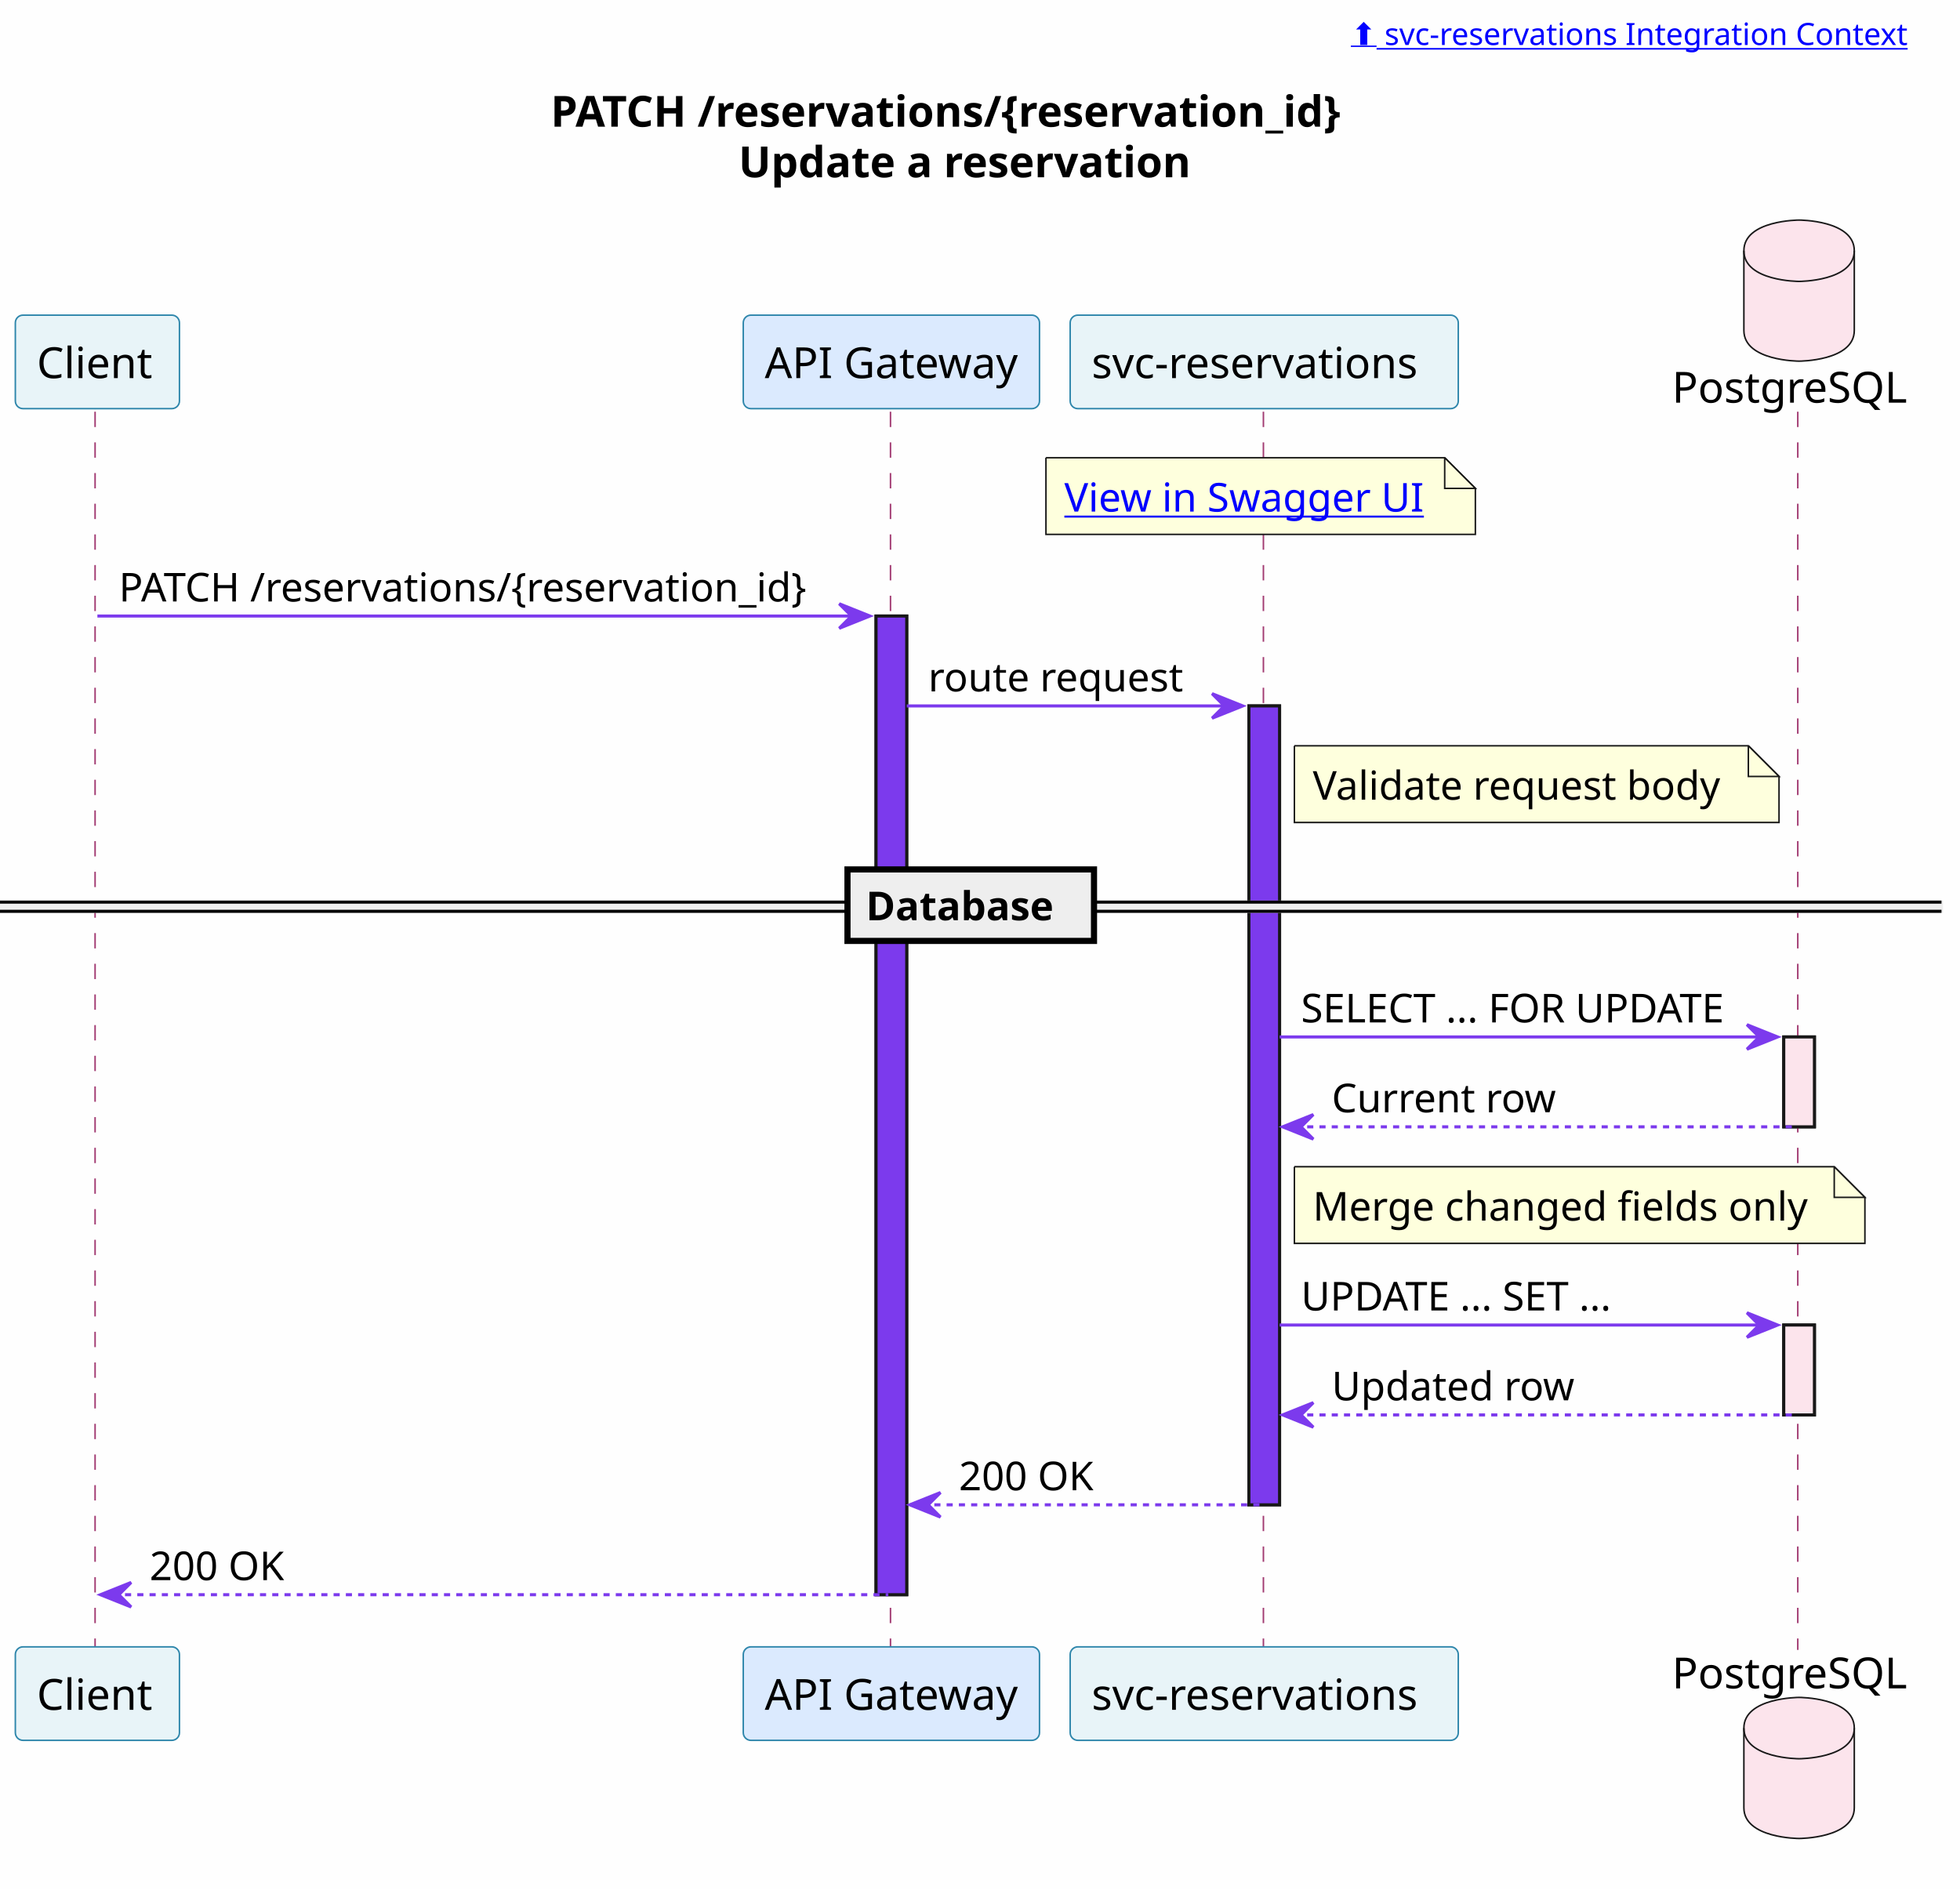
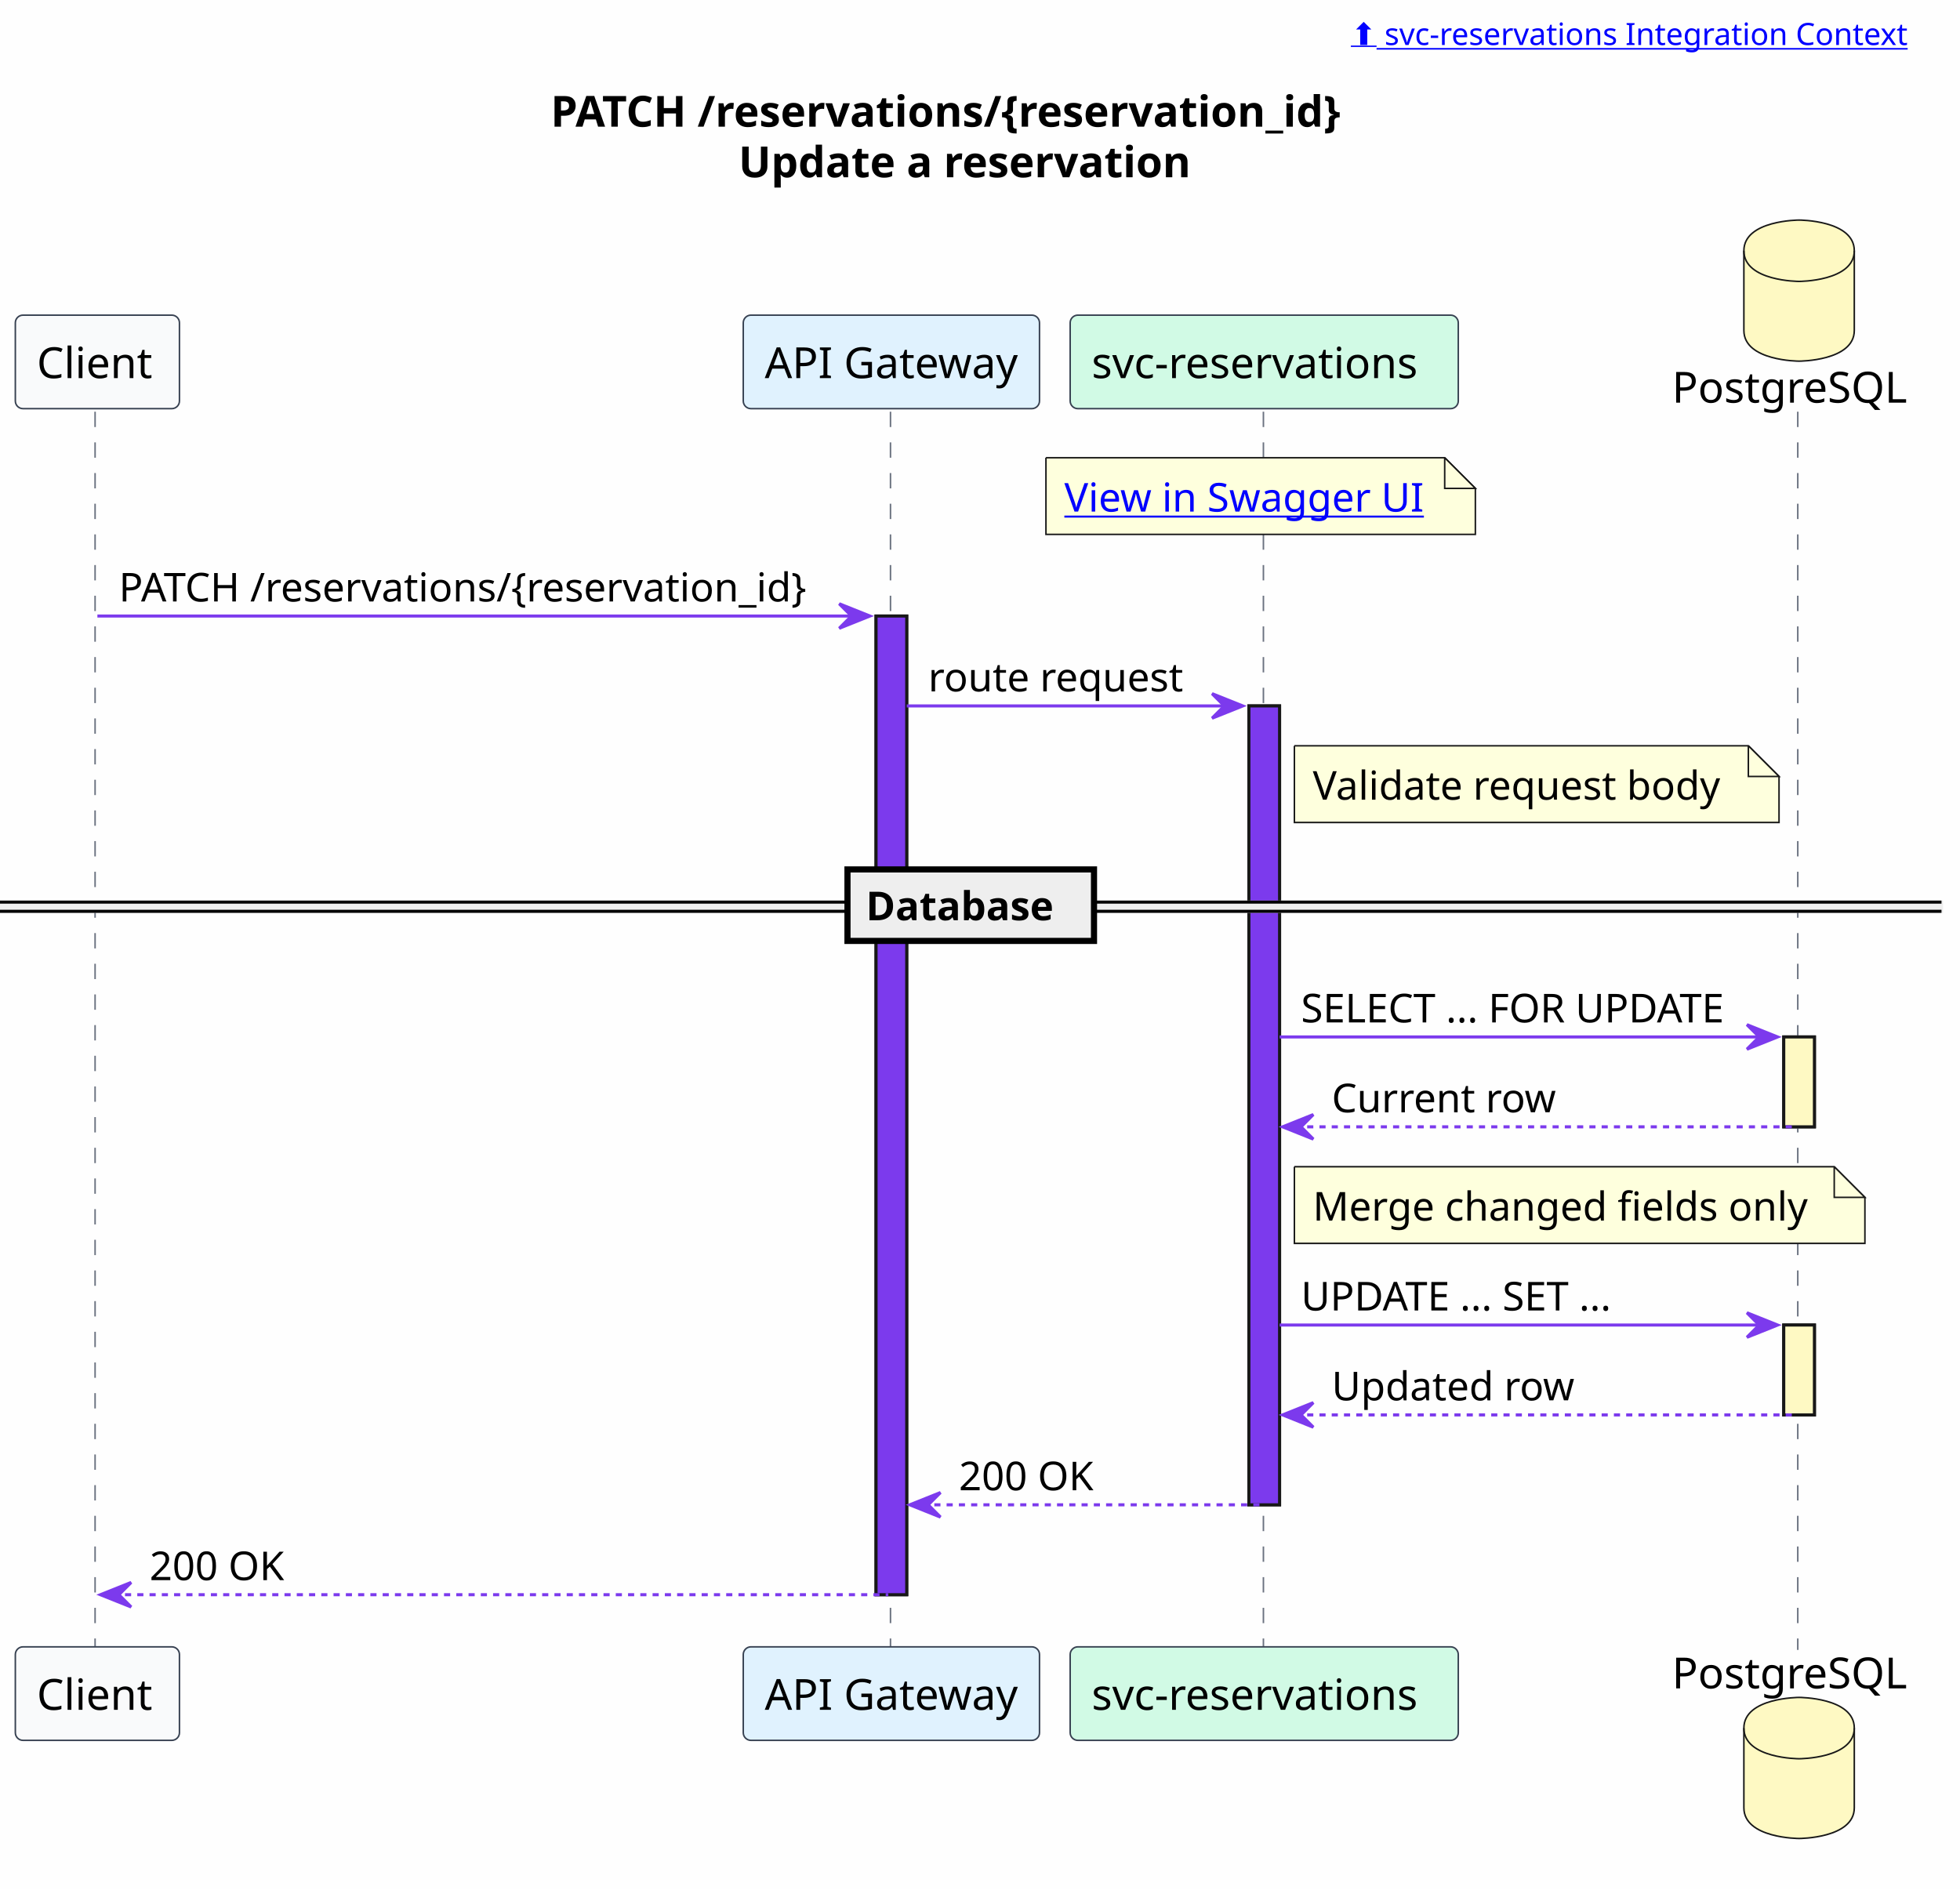
<svg xmlns="http://www.w3.org/2000/svg" xmlns:xlink="http://www.w3.org/1999/xlink" contentStyleType="text/css" data-diagram-type="SEQUENCE" height="616px" preserveAspectRatio="none" style="width:639px;height:616px;background:#FEFEFE;" version="1.1" viewBox="0 0 639 616" width="639px" zoomAndPan="magnify">
  <defs />
  <g>
    <rect fill="#FEFEFE" height="616" style="stroke:none;stroke-width:1;" width="639" x="0" y="0" />
    <text fill="#000000" font-family="'Segoe UI'" font-size="14" font-weight="bold" lengthAdjust="spacing" textLength="272.918" x="179.523" y="41.312">PATCH /reservations/{reservation_id}</text>
    <text fill="#000000" font-family="'Segoe UI'" font-size="14" font-weight="bold" lengthAdjust="spacing" textLength="150.377" x="240.793" y="57.801">Update a reservation</text>
    <g>
      <rect fill="#7C3AED" height="319.106" style="stroke:#181818;stroke-width:1;" width="10" x="285.609" y="200.863" />
    </g>
    <g>
      <rect fill="#7C3AED" height="260.484" style="stroke:#181818;stroke-width:1;" width="10" x="407.165" y="230.174" />
    </g>
    <g>
-       <rect fill="#FCE4EC" height="29.311" style="stroke:#181818;stroke-width:1;" width="10" x="581.539" y="338.106" />
+       <rect fill="#FEF9C3" height="29.311" style="stroke:#181818;stroke-width:1;" width="10" x="581.539" y="338.106" />
    </g>
    <g>
-       <rect fill="#FCE4EC" height="29.311" style="stroke:#181818;stroke-width:1;" width="10" x="581.539" y="432.037" />
+       <rect fill="#FEF9C3" height="29.311" style="stroke:#181818;stroke-width:1;" width="10" x="581.539" y="432.037" />
    </g>
    <g class="participant-lifeline" data-entity-uid="part1" data-qualified-name="Client" id="part1-lifeline">
      <g>
        <rect fill="#000000" fill-opacity="0" height="403.727" width="8" x="27.752" y="134.242" />
-         <line style="stroke:#A23B72;stroke-width:0.5;stroke-dasharray:5,5;" x1="31" x2="31" y1="134.242" y2="537.969" />
+         <line style="stroke:#6B7280;stroke-width:0.5;stroke-dasharray:5,5;" x1="31" x2="31" y1="134.242" y2="537.969" />
      </g>
    </g>
    <g class="participant-lifeline" data-entity-uid="part2" data-qualified-name="GW" id="part2-lifeline">
      <g>
        <rect fill="#000000" fill-opacity="0" height="403.727" width="8" x="286.609" y="134.242" />
-         <line style="stroke:#A23B72;stroke-width:0.5;stroke-dasharray:5,5;" x1="290.32" x2="290.32" y1="134.242" y2="537.969" />
+         <line style="stroke:#6B7280;stroke-width:0.5;stroke-dasharray:5,5;" x1="290.32" x2="290.32" y1="134.242" y2="537.969" />
      </g>
    </g>
    <g class="participant-lifeline" data-entity-uid="part3" data-qualified-name="Svc" id="part3-lifeline">
      <g>
        <rect fill="#000000" fill-opacity="0" height="403.727" width="8" x="408.165" y="134.242" />
-         <line style="stroke:#A23B72;stroke-width:0.5;stroke-dasharray:5,5;" x1="411.898" x2="411.898" y1="134.242" y2="537.969" />
+         <line style="stroke:#6B7280;stroke-width:0.5;stroke-dasharray:5,5;" x1="411.898" x2="411.898" y1="134.242" y2="537.969" />
      </g>
    </g>
    <g class="participant-lifeline" data-entity-uid="part4" data-qualified-name="DB" id="part4-lifeline">
      <g>
        <rect fill="#000000" fill-opacity="0" height="403.727" width="8" x="582.539" y="134.242" />
-         <line style="stroke:#A23B72;stroke-width:0.5;stroke-dasharray:5,5;" x1="586.114" x2="586.114" y1="134.242" y2="537.969" />
+         <line style="stroke:#6B7280;stroke-width:0.5;stroke-dasharray:5,5;" x1="586.114" x2="586.114" y1="134.242" y2="537.969" />
      </g>
    </g>
    <g class="participant participant-head" data-entity-uid="part1" data-qualified-name="Client" id="part1-head">
      <a href="/applications/" target="_top" title="/applications/" xlink:actuate="onRequest" xlink:href="/applications/" xlink:show="new" xlink:title="/applications/" xlink:type="simple">
-         <rect fill="#E8F4F8" height="30.488" rx="2.5" ry="2.5" style="stroke:#2E86AB;stroke-width:0.5;" width="53.505" x="5" y="102.754" />
+         <rect fill="#F9FAFB" height="30.488" rx="2.5" ry="2.5" style="stroke:#374151;stroke-width:0.5;" width="53.505" x="5" y="102.754" />
        <text fill="#000000" font-family="'Segoe UI'" font-size="14" lengthAdjust="spacing" textLength="39.505" x="12" y="123.289">Client</text>
      </a>
    </g>
    <g class="participant participant-tail" data-entity-uid="part1" data-qualified-name="Client" id="part1-tail">
      <a href="/applications/" target="_top" title="/applications/" xlink:actuate="onRequest" xlink:href="/applications/" xlink:show="new" xlink:title="/applications/" xlink:type="simple">
-         <rect fill="#E8F4F8" height="30.488" rx="2.5" ry="2.5" style="stroke:#2E86AB;stroke-width:0.5;" width="53.505" x="5" y="536.969" />
+         <rect fill="#F9FAFB" height="30.488" rx="2.5" ry="2.5" style="stroke:#374151;stroke-width:0.5;" width="53.505" x="5" y="536.969" />
        <text fill="#000000" font-family="'Segoe UI'" font-size="14" lengthAdjust="spacing" textLength="39.505" x="12" y="557.504">Client</text>
      </a>
    </g>
    <g class="participant participant-head" data-entity-uid="part2" data-qualified-name="GW" id="part2-head">
      <a href="/actors/#api-gateway" target="_top" title="/actors/#api-gateway" xlink:actuate="onRequest" xlink:href="/actors/#api-gateway" xlink:show="new" xlink:title="/actors/#api-gateway" xlink:type="simple">
-         <rect fill="#DBEAFE" height="30.488" rx="2.5" ry="2.5" style="stroke:#2E86AB;stroke-width:0.5;" width="96.578" x="242.32" y="102.754" />
+         <rect fill="#E0F2FE" height="30.488" rx="2.5" ry="2.5" style="stroke:#374151;stroke-width:0.5;" width="96.578" x="242.32" y="102.754" />
        <text fill="#000000" font-family="'Segoe UI'" font-size="14" lengthAdjust="spacing" textLength="82.578" x="249.32" y="123.289">API Gateway</text>
      </a>
    </g>
    <g class="participant participant-tail" data-entity-uid="part2" data-qualified-name="GW" id="part2-tail">
      <a href="/actors/#api-gateway" target="_top" title="/actors/#api-gateway" xlink:actuate="onRequest" xlink:href="/actors/#api-gateway" xlink:show="new" xlink:title="/actors/#api-gateway" xlink:type="simple">
-         <rect fill="#DBEAFE" height="30.488" rx="2.5" ry="2.5" style="stroke:#2E86AB;stroke-width:0.5;" width="96.578" x="242.32" y="536.969" />
+         <rect fill="#E0F2FE" height="30.488" rx="2.5" ry="2.5" style="stroke:#374151;stroke-width:0.5;" width="96.578" x="242.32" y="536.969" />
        <text fill="#000000" font-family="'Segoe UI'" font-size="14" lengthAdjust="spacing" textLength="82.578" x="249.32" y="557.504">API Gateway</text>
      </a>
    </g>
    <g class="participant participant-head" data-entity-uid="part3" data-qualified-name="Svc" id="part3-head">
      <a href="/microservices/svc-reservations/" target="_top" title="/microservices/svc-reservations/" xlink:actuate="onRequest" xlink:href="/microservices/svc-reservations/" xlink:show="new" xlink:title="/microservices/svc-reservations/" xlink:type="simple">
-         <rect fill="#E8F4F8" height="30.488" rx="2.5" ry="2.5" style="stroke:#2E86AB;stroke-width:0.5;" width="126.533" x="348.898" y="102.754" />
+         <rect fill="#D1FAE5" height="30.488" rx="2.5" ry="2.5" style="stroke:#374151;stroke-width:0.5;" width="126.533" x="348.898" y="102.754" />
        <text fill="#000000" font-family="'Segoe UI'" font-size="14" lengthAdjust="spacing" textLength="112.533" x="355.898" y="123.289">svc-reservations</text>
      </a>
    </g>
    <g class="participant participant-tail" data-entity-uid="part3" data-qualified-name="Svc" id="part3-tail">
      <a href="/microservices/svc-reservations/" target="_top" title="/microservices/svc-reservations/" xlink:actuate="onRequest" xlink:href="/microservices/svc-reservations/" xlink:show="new" xlink:title="/microservices/svc-reservations/" xlink:type="simple">
-         <rect fill="#E8F4F8" height="30.488" rx="2.5" ry="2.5" style="stroke:#2E86AB;stroke-width:0.5;" width="126.533" x="348.898" y="536.969" />
+         <rect fill="#D1FAE5" height="30.488" rx="2.5" ry="2.5" style="stroke:#374151;stroke-width:0.5;" width="126.533" x="348.898" y="536.969" />
        <text fill="#000000" font-family="'Segoe UI'" font-size="14" lengthAdjust="spacing" textLength="112.533" x="355.898" y="557.504">svc-reservations</text>
      </a>
    </g>
    <g class="participant participant-head" data-entity-uid="part4" data-qualified-name="DB" id="part4-head">
      <a href="/microservices/svc-reservations/#data-store" target="_top" title="/microservices/svc-reservations/#data-store" xlink:actuate="onRequest" xlink:href="/microservices/svc-reservations/#data-store" xlink:show="new" xlink:title="/microservices/svc-reservations/#data-store" xlink:type="simple">
        <text fill="#000000" font-family="'Segoe UI'" font-size="14" lengthAdjust="spacing" textLength="76.85" x="545.114" y="131.289">PostgreSQL</text>
-         <path d="M568.539,81.754 C568.539,71.754 586.539,71.754 586.539,71.754 C586.539,71.754 604.539,71.754 604.539,81.754 L604.539,107.754 C604.539,117.754 586.539,117.754 586.539,117.754 C586.539,117.754 568.539,117.754 568.539,107.754 L568.539,81.754" fill="#FCE4EC" style="stroke:#181818;stroke-width:0.5;" />
+         <path d="M568.539,81.754 C568.539,71.754 586.539,71.754 586.539,71.754 C586.539,71.754 604.539,71.754 604.539,81.754 L604.539,107.754 C604.539,117.754 586.539,117.754 586.539,117.754 C586.539,117.754 568.539,117.754 568.539,107.754 L568.539,81.754" fill="#FEF9C3" style="stroke:#181818;stroke-width:0.5;" />
        <path d="M568.539,81.754 C568.539,91.754 586.539,91.754 586.539,91.754 C586.539,91.754 604.539,91.754 604.539,81.754" fill="none" style="stroke:#181818;stroke-width:0.5;" />
      </a>
    </g>
    <g class="participant participant-tail" data-entity-uid="part4" data-qualified-name="DB" id="part4-tail">
      <a href="/microservices/svc-reservations/#data-store" target="_top" title="/microservices/svc-reservations/#data-store" xlink:actuate="onRequest" xlink:href="/microservices/svc-reservations/#data-store" xlink:show="new" xlink:title="/microservices/svc-reservations/#data-store" xlink:type="simple">
        <text fill="#000000" font-family="'Segoe UI'" font-size="14" lengthAdjust="spacing" textLength="76.85" x="545.114" y="550.504">PostgreSQL</text>
-         <path d="M568.539,563.457 C568.539,553.457 586.539,553.457 586.539,553.457 C586.539,553.457 604.539,553.457 604.539,563.457 L604.539,589.457 C604.539,599.457 586.539,599.457 586.539,599.457 C586.539,599.457 568.539,599.457 568.539,589.457 L568.539,563.457" fill="#FCE4EC" style="stroke:#181818;stroke-width:0.5;" />
+         <path d="M568.539,563.457 C568.539,553.457 586.539,553.457 586.539,553.457 C586.539,553.457 604.539,553.457 604.539,563.457 L604.539,589.457 C604.539,599.457 586.539,599.457 586.539,599.457 C586.539,599.457 568.539,599.457 568.539,589.457 L568.539,563.457" fill="#FEF9C3" style="stroke:#181818;stroke-width:0.5;" />
        <path d="M568.539,563.457 C568.539,573.457 586.539,573.457 586.539,573.457 C586.539,573.457 604.539,573.457 604.539,563.457" fill="none" style="stroke:#181818;stroke-width:0.5;" />
      </a>
    </g>
    <g>
      <rect fill="#7C3AED" height="319.106" style="stroke:#181818;stroke-width:1;" width="10" x="285.609" y="200.863" />
    </g>
    <g>
      <rect fill="#7C3AED" height="260.484" style="stroke:#181818;stroke-width:1;" width="10" x="407.165" y="230.174" />
    </g>
    <g>
-       <rect fill="#FCE4EC" height="29.311" style="stroke:#181818;stroke-width:1;" width="10" x="581.539" y="338.106" />
+       <rect fill="#FEF9C3" height="29.311" style="stroke:#181818;stroke-width:1;" width="10" x="581.539" y="338.106" />
    </g>
    <g>
-       <rect fill="#FCE4EC" height="29.311" style="stroke:#181818;stroke-width:1;" width="10" x="581.539" y="432.037" />
+       <rect fill="#FEF9C3" height="29.311" style="stroke:#181818;stroke-width:1;" width="10" x="581.539" y="432.037" />
    </g>
    <path d="M341,149.242 L341,174.242 L481,174.242 L481,159.242 L471,149.242 L341,149.242" fill="#FEFFDD" style="stroke:#181818;stroke-width:0.5;" />
    <path d="M471,149.242 L471,159.242 L481,159.242 L471,149.242" fill="#FEFFDD" style="stroke:#181818;stroke-width:0.5;" />
    <a href="/services/api/svc-reservations.html#/Reservations/updateReservation" target="_top" title="/services/api/svc-reservations.html#/Reservations/updateReservation" xlink:actuate="onRequest" xlink:href="/services/api/svc-reservations.html#/Reservations/updateReservation" xlink:show="new" xlink:title="/services/api/svc-reservations.html#/Reservations/updateReservation" xlink:type="simple">
      <text fill="#0000FF" font-family="'Segoe UI'" font-size="13" lengthAdjust="spacing" text-decoration="underline" textLength="119.406" x="347" y="166.81">View in Swagger UI</text>
    </a>
    <g class="message" data-entity-1="part1" data-entity-2="part2" id="msg1">
      <polygon fill="#7C3AED" points="273.609,196.863,283.609,200.863,273.609,204.863,277.609,200.863" style="stroke:#7C3AED;stroke-width:1;" />
      <line style="stroke:#7C3AED;stroke-width:1;" x1="31.752" x2="279.609" y1="200.863" y2="200.863" />
      <text fill="#000000" font-family="'Segoe UI'" font-size="13" lengthAdjust="spacing" textLength="234.857" x="38.752" y="196.121">PATCH /reservations/{reservation_id}</text>
    </g>
    <g class="message" data-entity-1="part2" data-entity-2="part3" id="msg2">
      <polygon fill="#7C3AED" points="395.165,226.174,405.165,230.174,395.165,234.174,399.165,230.174" style="stroke:#7C3AED;stroke-width:1;" />
      <line style="stroke:#7C3AED;stroke-width:1;" x1="295.609" x2="401.165" y1="230.174" y2="230.174" />
      <text fill="#000000" font-family="'Segoe UI'" font-size="13" lengthAdjust="spacing" textLength="85.135" x="302.609" y="225.432">route request</text>
    </g>
    <path d="M422,243.174 L422,268.174 L580,268.174 L580,253.174 L570,243.174 L422,243.174" fill="#FEFFDD" style="stroke:#181818;stroke-width:0.5;" />
    <path d="M570,243.174 L570,253.174 L580,253.174 L570,243.174" fill="#FEFFDD" style="stroke:#181818;stroke-width:0.5;" />
    <text fill="#000000" font-family="'Segoe UI'" font-size="13" lengthAdjust="spacing" textLength="137.573" x="428" y="260.742">Validate request body</text>
    <rect fill="#EEEEEE" height="3" style="stroke:#EEEEEE;stroke-width:1;" width="632.964" x="0" y="294.14" />
    <line style="stroke:#000000;stroke-width:1;" x1="0" x2="632.964" y1="294.14" y2="294.14" />
    <line style="stroke:#000000;stroke-width:1;" x1="0" x2="632.964" y1="297.14" y2="297.14" />
    <rect fill="#EEEEEE" height="23.311" style="stroke:#000000;stroke-width:2;" width="80.371" x="276.296" y="283.484" />
    <text fill="#000000" font-family="'Segoe UI'" font-size="13" font-weight="bold" lengthAdjust="spacing" textLength="62.086" x="282.296" y="300.053">Database</text>
    <g class="message" data-entity-1="part3" data-entity-2="part4" id="msg3">
      <polygon fill="#7C3AED" points="569.539,334.106,579.539,338.106,569.539,342.106,573.539,338.106" style="stroke:#7C3AED;stroke-width:1;" />
      <line style="stroke:#7C3AED;stroke-width:1;" x1="417.165" x2="575.539" y1="338.106" y2="338.106" />
      <text fill="#000000" font-family="'Segoe UI'" font-size="13" lengthAdjust="spacing" textLength="145.374" x="424.165" y="333.363">SELECT ... FOR UPDATE</text>
    </g>
    <g class="message" data-entity-1="part4" data-entity-2="part3" id="msg4">
      <polygon fill="#7C3AED" points="428.165,363.416,418.165,367.416,428.165,371.416,424.165,367.416" style="stroke:#7C3AED;stroke-width:1;" />
      <line style="stroke:#7C3AED;stroke-width:1;stroke-dasharray:2,2;" x1="422.165" x2="585.539" y1="367.416" y2="367.416" />
      <text fill="#000000" font-family="'Segoe UI'" font-size="13" lengthAdjust="spacing" textLength="75.309" x="434.165" y="362.674">Current row</text>
    </g>
    <path d="M422,380.416 L422,405.416 L608,405.416 L608,390.416 L598,380.416 L422,380.416" fill="#FEFFDD" style="stroke:#181818;stroke-width:0.5;" />
    <path d="M598,380.416 L598,390.416 L608,390.416 L598,380.416" fill="#FEFFDD" style="stroke:#181818;stroke-width:0.5;" />
    <text fill="#000000" font-family="'Segoe UI'" font-size="13" lengthAdjust="spacing" textLength="165.902" x="428" y="397.984">Merge changed fields only</text>
    <g class="message" data-entity-1="part3" data-entity-2="part4" id="msg5">
      <polygon fill="#7C3AED" points="569.539,428.037,579.539,432.037,569.539,436.037,573.539,432.037" style="stroke:#7C3AED;stroke-width:1;" />
      <line style="stroke:#7C3AED;stroke-width:1;" x1="417.165" x2="575.539" y1="432.037" y2="432.037" />
      <text fill="#000000" font-family="'Segoe UI'" font-size="13" lengthAdjust="spacing" textLength="109.453" x="424.165" y="427.295">UPDATE ... SET ...</text>
    </g>
    <g class="message" data-entity-1="part4" data-entity-2="part3" id="msg6">
      <polygon fill="#7C3AED" points="428.165,457.348,418.165,461.348,428.165,465.348,424.165,461.348" style="stroke:#7C3AED;stroke-width:1;" />
      <line style="stroke:#7C3AED;stroke-width:1;stroke-dasharray:2,2;" x1="422.165" x2="585.539" y1="461.348" y2="461.348" />
      <text fill="#000000" font-family="'Segoe UI'" font-size="13" lengthAdjust="spacing" textLength="80.272" x="434.165" y="456.606">Updated row</text>
    </g>
    <g class="message" data-entity-1="part3" data-entity-2="part2" id="msg7">
      <polygon fill="#7C3AED" points="306.609,486.658,296.609,490.658,306.609,494.658,302.609,490.658" style="stroke:#7C3AED;stroke-width:1;" />
      <line style="stroke:#7C3AED;stroke-width:1;stroke-dasharray:2,2;" x1="300.609" x2="411.165" y1="490.658" y2="490.658" />
      <text fill="#000000" font-family="'Segoe UI'" font-size="13" lengthAdjust="spacing" textLength="47.36" x="312.609" y="485.916">200 OK</text>
    </g>
    <g class="message" data-entity-1="part2" data-entity-2="part1" id="msg8">
      <polygon fill="#7C3AED" points="42.752,515.969,32.752,519.969,42.752,523.969,38.752,519.969" style="stroke:#7C3AED;stroke-width:1;" />
      <line style="stroke:#7C3AED;stroke-width:1;stroke-dasharray:2,2;" x1="36.752" x2="289.609" y1="519.969" y2="519.969" />
      <text fill="#000000" font-family="'Segoe UI'" font-size="13" lengthAdjust="spacing" textLength="47.36" x="48.752" y="515.227">200 OK</text>
    </g>
    <a href="/microservices/svc-reservations/#integration-context" target="_top" title="/microservices/svc-reservations/#integration-context" xlink:actuate="onRequest" xlink:href="/microservices/svc-reservations/#integration-context" xlink:show="new" xlink:title="/microservices/svc-reservations/#integration-context" xlink:type="simple">
      <text fill="#0000FF" font-family="'Segoe UI'" font-size="10" lengthAdjust="spacing" text-decoration="underline" textLength="191.553" x="440.411" y="14.668">⬆ svc-reservations Integration Context</text>
    </a>
  </g>
</svg>
